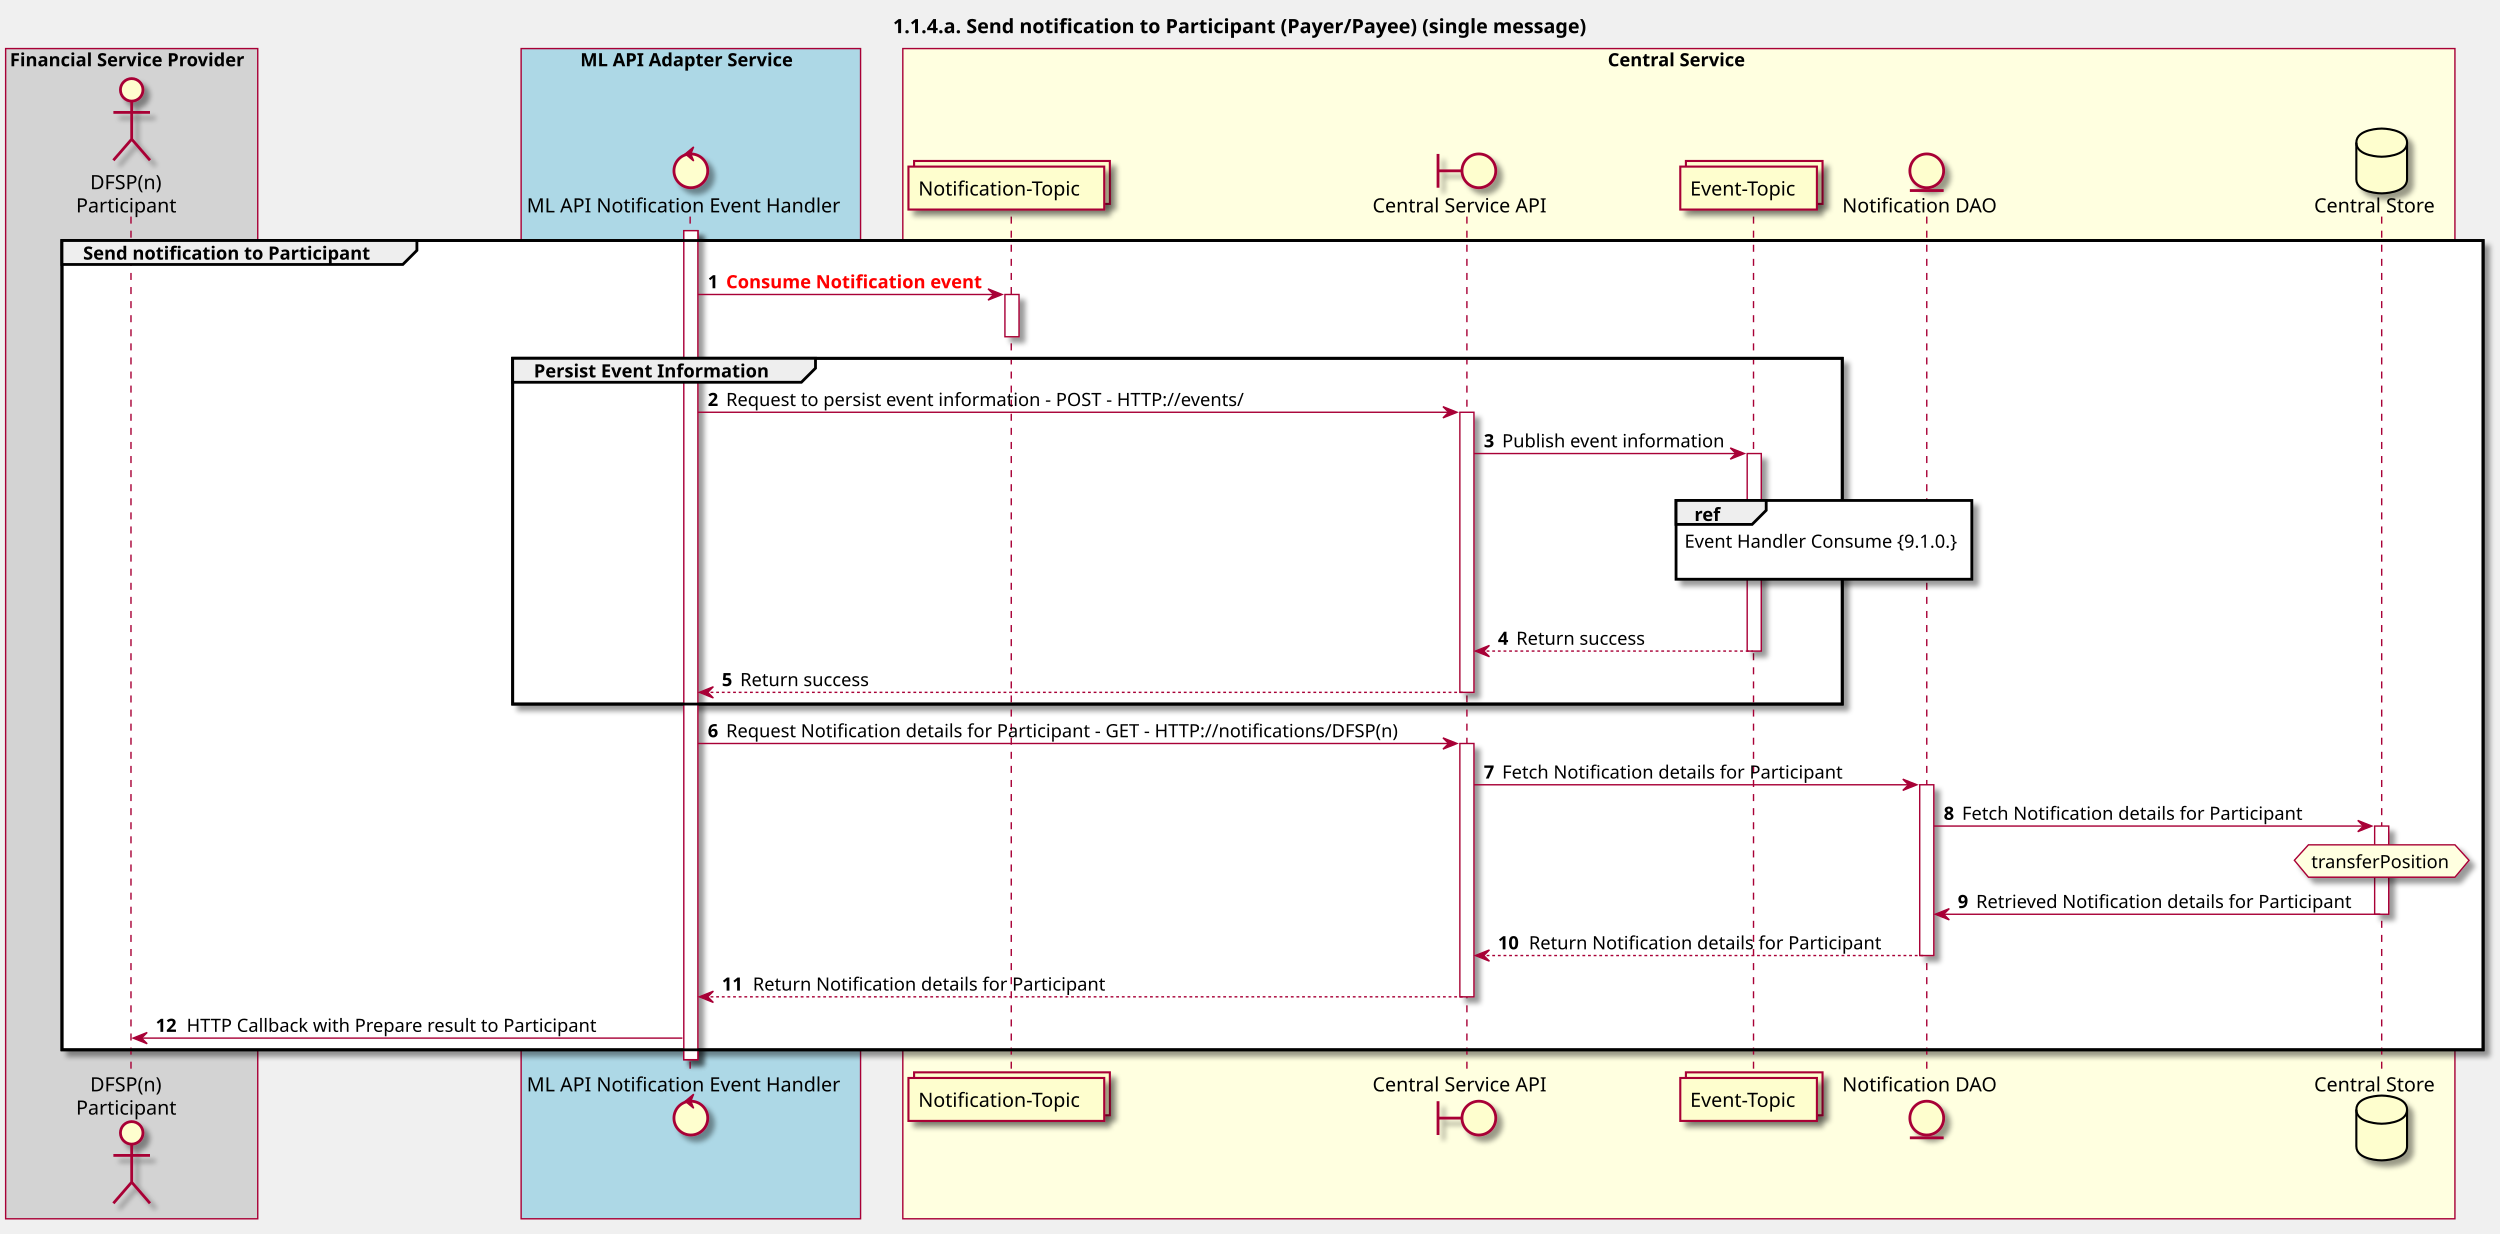
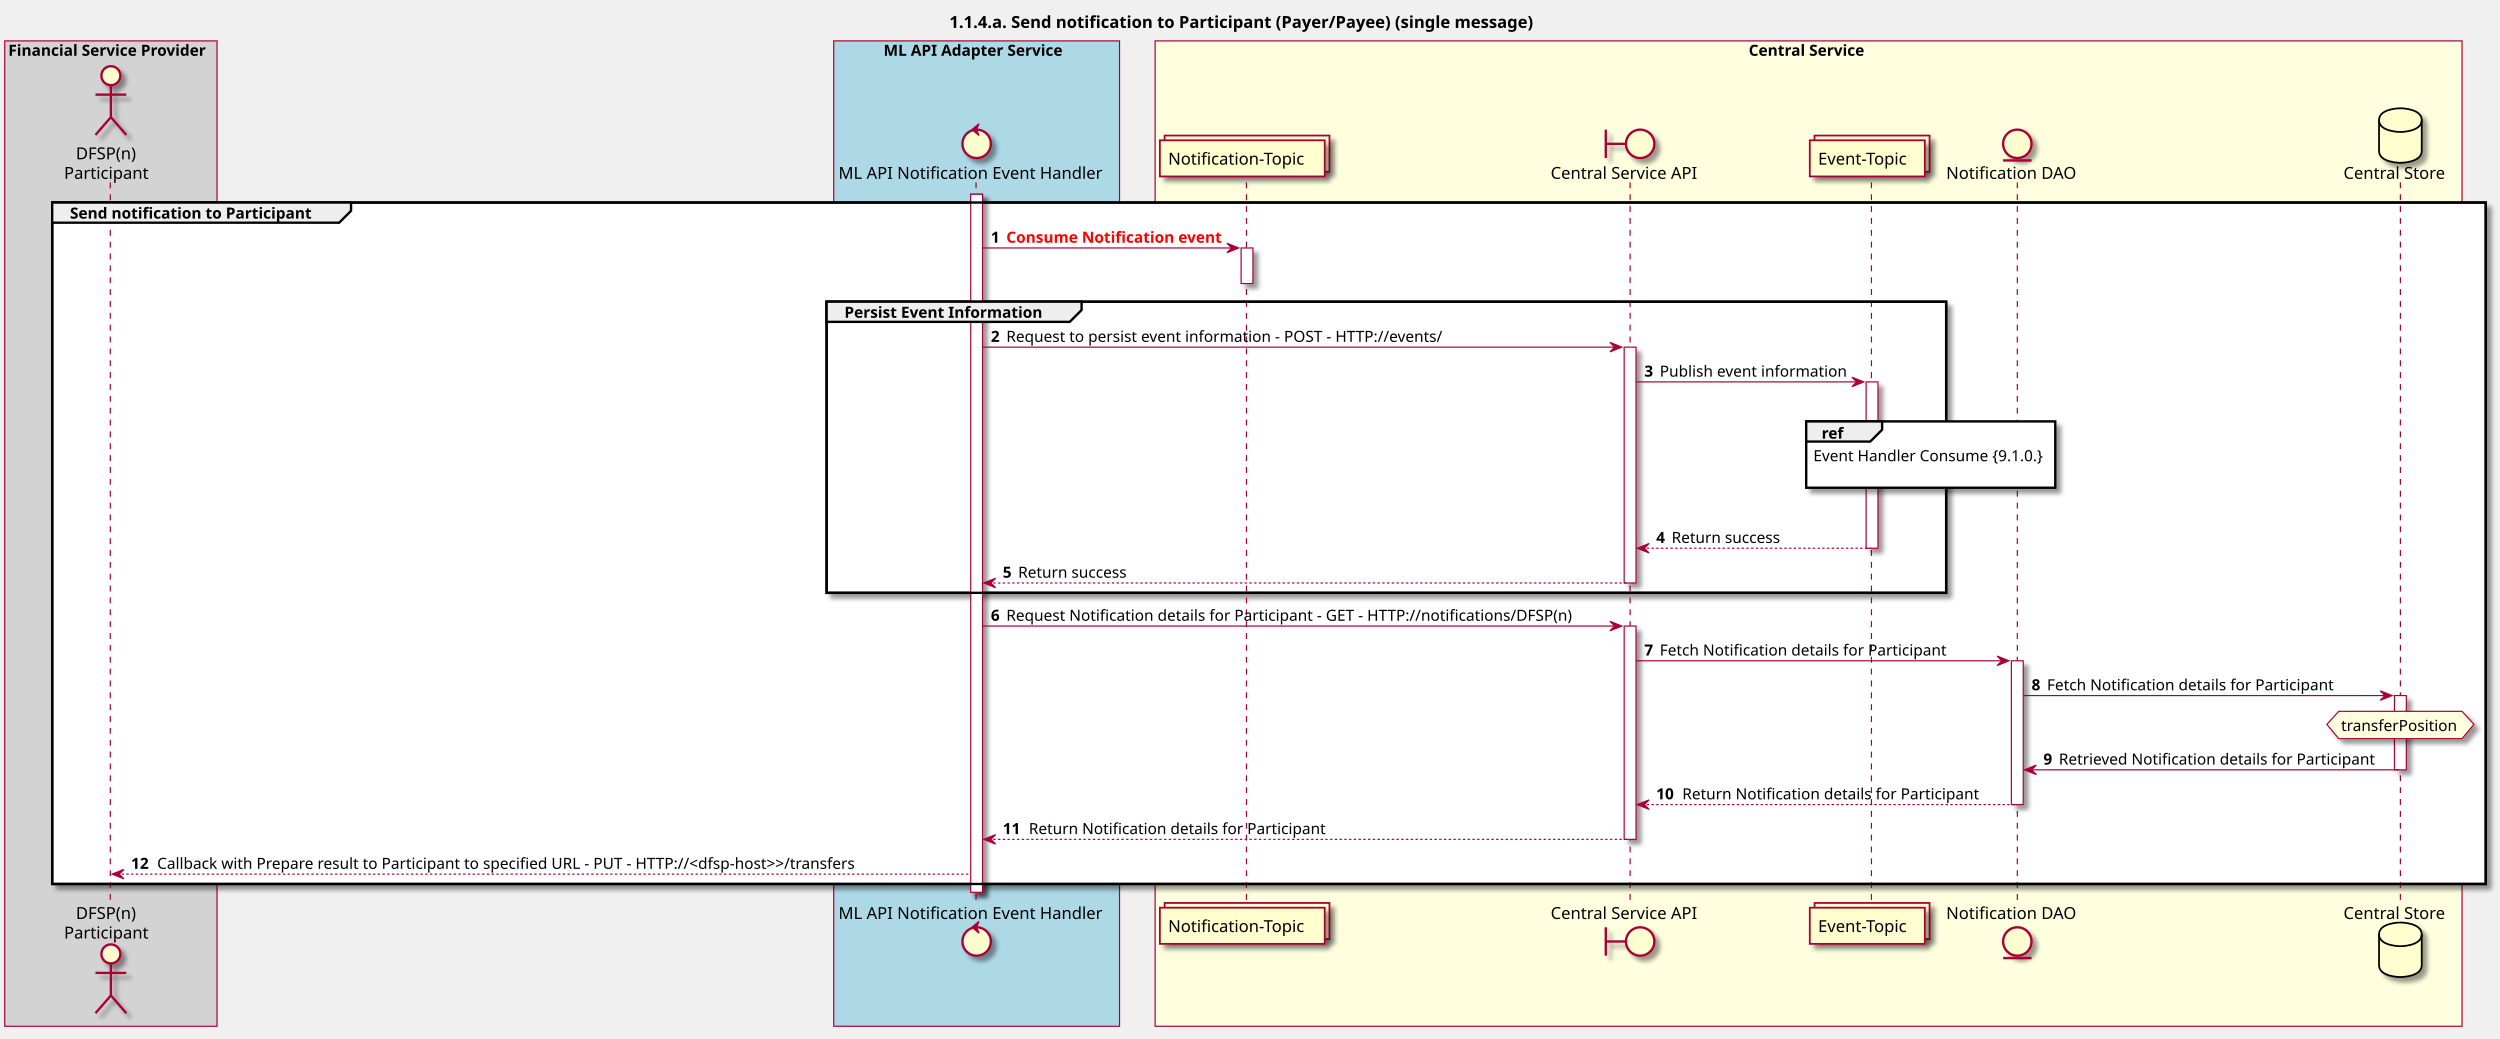
- <svg xmlns="http://www.w3.org/2000/svg" contentScriptType="application/ecmascript" contentStyleType="text/css" height="876px" preserveAspectRatio="none" style="width:1775px;height:876px;" version="1.1" viewBox="0 0 1775 876" width="1775px" zoomAndPan="magnify">
+ <svg xmlns="http://www.w3.org/2000/svg" contentScriptType="application/ecmascript" contentStyleType="text/css" height="876px" preserveAspectRatio="none" style="width:2108px;height:876px;" version="1.1" viewBox="0 0 2108 876" width="2108px" zoomAndPan="magnify">
  <defs>
-     <filter height="300%" id="f1a2b28puh1se3" width="300%" x="-1" y="-1">
+     <filter height="300%" id="favl5zourx22g" width="300%" x="-1" y="-1">
      <feGaussianBlur result="blurOut" stdDeviation="2.0" />
      <feColorMatrix in="blurOut" result="blurOut2" type="matrix" values="0 0 0 0 0 0 0 0 0 0 0 0 0 0 0 0 0 0 .4 0" />
      <feOffset dx="4.0" dy="4.0" in="blurOut2" result="blurOut3" />
      <feBlend in="SourceGraphic" in2="blurOut3" mode="normal" />
    </filter>
  </defs>
  <g>
-     <text fill="#000000" font-family="sans-serif" font-size="14" font-weight="bold" lengthAdjust="spacingAndGlyphs" textLength="508" x="634" y="23.535">1.1.4.a. Send notification to Participant (Payer/Payee) (single message)</text>
+     <text fill="#000000" font-family="sans-serif" font-size="14" font-weight="bold" lengthAdjust="spacingAndGlyphs" textLength="508" x="800.5" y="23.535">1.1.4.a. Send notification to Participant (Payer/Payee) (single message)</text>
    <rect fill="#D3D3D3" height="830.854" style="stroke: #A80036; stroke-width: 1.0;" width="179" x="4" y="34.488" />
    <text fill="#000000" font-family="sans-serif" font-size="13" font-weight="bold" lengthAdjust="spacingAndGlyphs" textLength="173" x="7" y="47.057">Financial Service Provider</text>
-     <rect fill="#ADD8E6" height="830.854" style="stroke: #A80036; stroke-width: 1.0;" width="241" x="370" y="34.488" />
-     <text fill="#000000" font-family="sans-serif" font-size="13" font-weight="bold" lengthAdjust="spacingAndGlyphs" textLength="157" x="412" y="47.057">ML API Adapter Service</text>
-     <rect fill="#FFFFE0" height="830.854" style="stroke: #A80036; stroke-width: 1.0;" width="1102" x="641" y="34.488" />
-     <text fill="#000000" font-family="sans-serif" font-size="13" font-weight="bold" lengthAdjust="spacingAndGlyphs" textLength="101" x="1141.5" y="47.057">Central Service</text>
-     <rect fill="#FFFFFF" filter="url(#f1a2b28puh1se3)" height="588.59" style="stroke: #A80036; stroke-width: 1.0;" width="10" x="485.5" y="163.775" />
-     <rect fill="#FFFFFF" filter="url(#f1a2b28puh1se3)" height="30" style="stroke: #A80036; stroke-width: 1.0;" width="10" x="713.5" y="209.086" />
-     <rect fill="#FFFFFF" filter="url(#f1a2b28puh1se3)" height="198.863" style="stroke: #A80036; stroke-width: 1.0;" width="10" x="1036.5" y="292.707" />
-     <rect fill="#FFFFFF" filter="url(#f1a2b28puh1se3)" height="179.863" style="stroke: #A80036; stroke-width: 1.0;" width="10" x="1036.5" y="527.881" />
-     <rect fill="#FFFFFF" filter="url(#f1a2b28puh1se3)" height="140.242" style="stroke: #A80036; stroke-width: 1.0;" width="10" x="1240.5" y="322.018" />
-     <rect fill="#FFFFFF" filter="url(#f1a2b28puh1se3)" height="121.242" style="stroke: #A80036; stroke-width: 1.0;" width="10" x="1363" y="557.191" />
-     <rect fill="#FFFFFF" filter="url(#f1a2b28puh1se3)" height="62.621" style="stroke: #A80036; stroke-width: 1.0;" width="10" x="1686" y="586.502" />
-     <rect fill="#FFFFFF" filter="url(#f1a2b28puh1se3)" height="574.59" style="stroke: #000000; stroke-width: 2.0;" width="1719" x="44" y="170.775" />
-     <rect fill="#FFFFFF" filter="url(#f1a2b28puh1se3)" height="245.484" style="stroke: #000000; stroke-width: 2.0;" width="944" x="364" y="254.397" />
+     <rect fill="#ADD8E6" height="830.854" style="stroke: #A80036; stroke-width: 1.0;" width="241" x="703" y="34.488" />
+     <text fill="#000000" font-family="sans-serif" font-size="13" font-weight="bold" lengthAdjust="spacingAndGlyphs" textLength="157" x="745" y="47.057">ML API Adapter Service</text>
+     <rect fill="#FFFFE0" height="830.854" style="stroke: #A80036; stroke-width: 1.0;" width="1102" x="974" y="34.488" />
+     <text fill="#000000" font-family="sans-serif" font-size="13" font-weight="bold" lengthAdjust="spacingAndGlyphs" textLength="101" x="1474.5" y="47.057">Central Service</text>
+     <rect fill="#FFFFFF" filter="url(#favl5zourx22g)" height="588.59" style="stroke: #A80036; stroke-width: 1.0;" width="10" x="818.5" y="163.775" />
+     <rect fill="#FFFFFF" filter="url(#favl5zourx22g)" height="30" style="stroke: #A80036; stroke-width: 1.0;" width="10" x="1046.5" y="209.086" />
+     <rect fill="#FFFFFF" filter="url(#favl5zourx22g)" height="198.863" style="stroke: #A80036; stroke-width: 1.0;" width="10" x="1369.5" y="292.707" />
+     <rect fill="#FFFFFF" filter="url(#favl5zourx22g)" height="179.863" style="stroke: #A80036; stroke-width: 1.0;" width="10" x="1369.5" y="527.881" />
+     <rect fill="#FFFFFF" filter="url(#favl5zourx22g)" height="140.242" style="stroke: #A80036; stroke-width: 1.0;" width="10" x="1573.5" y="322.018" />
+     <rect fill="#FFFFFF" filter="url(#favl5zourx22g)" height="121.242" style="stroke: #A80036; stroke-width: 1.0;" width="10" x="1696" y="557.191" />
+     <rect fill="#FFFFFF" filter="url(#favl5zourx22g)" height="62.621" style="stroke: #A80036; stroke-width: 1.0;" width="10" x="2019" y="586.502" />
+     <rect fill="#FFFFFF" filter="url(#favl5zourx22g)" height="574.59" style="stroke: #000000; stroke-width: 2.0;" width="2052" x="44" y="170.775" />
+     <rect fill="#FFFFFF" filter="url(#favl5zourx22g)" height="245.484" style="stroke: #000000; stroke-width: 2.0;" width="944" x="697" y="254.397" />
    <line style="stroke: #A80036; stroke-width: 1.0; stroke-dasharray: 5.0,5.0;" x1="93" x2="93" y1="153.775" y2="762.365" />
-     <line style="stroke: #A80036; stroke-width: 1.0; stroke-dasharray: 5.0,5.0;" x1="490" x2="490" y1="153.775" y2="762.365" />
-     <line style="stroke: #A80036; stroke-width: 1.0; stroke-dasharray: 5.0,5.0;" x1="718" x2="718" y1="153.775" y2="762.365" />
-     <line style="stroke: #A80036; stroke-width: 1.0; stroke-dasharray: 5.0,5.0;" x1="1041.5" x2="1041.5" y1="153.775" y2="762.365" />
-     <line style="stroke: #A80036; stroke-width: 1.0; stroke-dasharray: 5.0,5.0;" x1="1245" x2="1245" y1="153.775" y2="762.365" />
-     <line style="stroke: #A80036; stroke-width: 1.0; stroke-dasharray: 5.0,5.0;" x1="1368" x2="1368" y1="153.775" y2="762.365" />
-     <line style="stroke: #A80036; stroke-width: 1.0; stroke-dasharray: 5.0,5.0;" x1="1691" x2="1691" y1="153.775" y2="762.365" />
+     <line style="stroke: #A80036; stroke-width: 1.0; stroke-dasharray: 5.0,5.0;" x1="823" x2="823" y1="153.775" y2="762.365" />
+     <line style="stroke: #A80036; stroke-width: 1.0; stroke-dasharray: 5.0,5.0;" x1="1051" x2="1051" y1="153.775" y2="762.365" />
+     <line style="stroke: #A80036; stroke-width: 1.0; stroke-dasharray: 5.0,5.0;" x1="1374.5" x2="1374.5" y1="153.775" y2="762.365" />
+     <line style="stroke: #A80036; stroke-width: 1.0; stroke-dasharray: 5.0,5.0;" x1="1578" x2="1578" y1="153.775" y2="762.365" />
+     <line style="stroke: #A80036; stroke-width: 1.0; stroke-dasharray: 5.0,5.0;" x1="1701" x2="1701" y1="153.775" y2="762.365" />
+     <line style="stroke: #A80036; stroke-width: 1.0; stroke-dasharray: 5.0,5.0;" x1="2024" x2="2024" y1="153.775" y2="762.365" />
    <text fill="#000000" font-family="sans-serif" font-size="14" lengthAdjust="spacingAndGlyphs" textLength="53" x="64" y="134.334">DFSP(n)</text>
    <text fill="#000000" font-family="sans-serif" font-size="14" lengthAdjust="spacingAndGlyphs" textLength="73" x="54" y="150.822">Participant</text>
-     <ellipse cx="93.5" cy="63.799" fill="#FEFECE" filter="url(#f1a2b28puh1se3)" rx="8" ry="8" style="stroke: #A80036; stroke-width: 2.0;" />
-     <path d="M93.5,71.799 L93.5,98.799 M80.5,79.799 L106.5,79.799 M93.5,98.799 L80.5,113.799 M93.5,98.799 L106.5,113.799 " fill="#FEFECE" filter="url(#f1a2b28puh1se3)" style="stroke: #A80036; stroke-width: 2.0;" />
+     <ellipse cx="93.5" cy="63.799" fill="#FEFECE" filter="url(#favl5zourx22g)" rx="8" ry="8" style="stroke: #A80036; stroke-width: 2.0;" />
+     <path d="M93.5,71.799 L93.5,98.799 M80.5,79.799 L106.5,79.799 M93.5,98.799 L80.5,113.799 M93.5,98.799 L106.5,113.799 " fill="#FEFECE" filter="url(#favl5zourx22g)" style="stroke: #A80036; stroke-width: 2.0;" />
    <text fill="#000000" font-family="sans-serif" font-size="14" lengthAdjust="spacingAndGlyphs" textLength="53" x="64" y="774.9">DFSP(n)</text>
    <text fill="#000000" font-family="sans-serif" font-size="14" lengthAdjust="spacingAndGlyphs" textLength="73" x="54" y="791.389">Participant</text>
-     <ellipse cx="93.5" cy="804.342" fill="#FEFECE" filter="url(#f1a2b28puh1se3)" rx="8" ry="8" style="stroke: #A80036; stroke-width: 2.0;" />
-     <path d="M93.5,812.342 L93.5,839.342 M80.5,820.342 L106.5,820.342 M93.5,839.342 L80.5,854.342 M93.5,839.342 L106.5,854.342 " fill="#FEFECE" filter="url(#f1a2b28puh1se3)" style="stroke: #A80036; stroke-width: 2.0;" />
-     <text fill="#000000" font-family="sans-serif" font-size="14" lengthAdjust="spacingAndGlyphs" textLength="227" x="374" y="150.822">ML API Notification Event Handler</text>
-     <ellipse cx="490.5" cy="121.287" fill="#FEFECE" filter="url(#f1a2b28puh1se3)" rx="12" ry="12" style="stroke: #A80036; stroke-width: 2.0;" />
-     <polygon fill="#A80036" points="486.5,109.287,492.5,104.287,490.5,109.287,492.5,114.287,486.5,109.287" style="stroke: #A80036; stroke-width: 1.0;" />
-     <text fill="#000000" font-family="sans-serif" font-size="14" lengthAdjust="spacingAndGlyphs" textLength="227" x="374" y="774.9">ML API Notification Event Handler</text>
-     <ellipse cx="490.5" cy="793.854" fill="#FEFECE" filter="url(#f1a2b28puh1se3)" rx="12" ry="12" style="stroke: #A80036; stroke-width: 2.0;" />
-     <polygon fill="#A80036" points="486.5,781.854,492.5,776.854,490.5,781.854,492.5,786.854,486.5,781.854" style="stroke: #A80036; stroke-width: 1.0;" />
-     <rect fill="#FEFECE" filter="url(#f1a2b28puh1se3)" height="30.488" style="stroke: #A80036; stroke-width: 1.5;" width="139" x="649" y="114.287" />
-     <rect fill="#FEFECE" filter="url(#f1a2b28puh1se3)" height="30.488" style="stroke: #A80036; stroke-width: 1.5;" width="139" x="645" y="118.287" />
-     <text fill="#000000" font-family="sans-serif" font-size="14" lengthAdjust="spacingAndGlyphs" textLength="125" x="652" y="138.822">Notification-Topic</text>
-     <rect fill="#FEFECE" filter="url(#f1a2b28puh1se3)" height="30.488" style="stroke: #A80036; stroke-width: 1.5;" width="139" x="649" y="761.365" />
-     <rect fill="#FEFECE" filter="url(#f1a2b28puh1se3)" height="30.488" style="stroke: #A80036; stroke-width: 1.5;" width="139" x="645" y="765.365" />
-     <text fill="#000000" font-family="sans-serif" font-size="14" lengthAdjust="spacingAndGlyphs" textLength="125" x="652" y="785.9">Notification-Topic</text>
-     <text fill="#000000" font-family="sans-serif" font-size="14" lengthAdjust="spacingAndGlyphs" textLength="128" x="974.5" y="150.822">Central Service API</text>
-     <path d="M1021,109.287 L1021,133.287 M1021,121.287 L1038,121.287 " fill="#FEFECE" filter="url(#f1a2b28puh1se3)" style="stroke: #A80036; stroke-width: 2.0;" />
-     <ellipse cx="1050" cy="121.287" fill="#FEFECE" filter="url(#f1a2b28puh1se3)" rx="12" ry="12" style="stroke: #A80036; stroke-width: 2.0;" />
-     <text fill="#000000" font-family="sans-serif" font-size="14" lengthAdjust="spacingAndGlyphs" textLength="128" x="974.5" y="774.9">Central Service API</text>
-     <path d="M1021,781.854 L1021,805.854 M1021,793.854 L1038,793.854 " fill="#FEFECE" filter="url(#f1a2b28puh1se3)" style="stroke: #A80036; stroke-width: 2.0;" />
-     <ellipse cx="1050" cy="793.854" fill="#FEFECE" filter="url(#f1a2b28puh1se3)" rx="12" ry="12" style="stroke: #A80036; stroke-width: 2.0;" />
-     <rect fill="#FEFECE" filter="url(#f1a2b28puh1se3)" height="30.488" style="stroke: #A80036; stroke-width: 1.5;" width="97" x="1197" y="114.287" />
-     <rect fill="#FEFECE" filter="url(#f1a2b28puh1se3)" height="30.488" style="stroke: #A80036; stroke-width: 1.5;" width="97" x="1193" y="118.287" />
-     <text fill="#000000" font-family="sans-serif" font-size="14" lengthAdjust="spacingAndGlyphs" textLength="83" x="1200" y="138.822">Event-Topic</text>
-     <rect fill="#FEFECE" filter="url(#f1a2b28puh1se3)" height="30.488" style="stroke: #A80036; stroke-width: 1.5;" width="97" x="1197" y="761.365" />
-     <rect fill="#FEFECE" filter="url(#f1a2b28puh1se3)" height="30.488" style="stroke: #A80036; stroke-width: 1.5;" width="97" x="1193" y="765.365" />
-     <text fill="#000000" font-family="sans-serif" font-size="14" lengthAdjust="spacingAndGlyphs" textLength="83" x="1200" y="785.9">Event-Topic</text>
-     <text fill="#000000" font-family="sans-serif" font-size="14" lengthAdjust="spacingAndGlyphs" textLength="114" x="1308" y="150.822">Notification DAO</text>
-     <ellipse cx="1368" cy="121.287" fill="#FEFECE" filter="url(#f1a2b28puh1se3)" rx="12" ry="12" style="stroke: #A80036; stroke-width: 2.0;" />
-     <line style="stroke: #A80036; stroke-width: 2.0;" x1="1356" x2="1380" y1="135.287" y2="135.287" />
-     <text fill="#000000" font-family="sans-serif" font-size="14" lengthAdjust="spacingAndGlyphs" textLength="114" x="1308" y="774.9">Notification DAO</text>
-     <ellipse cx="1368" cy="793.854" fill="#FEFECE" filter="url(#f1a2b28puh1se3)" rx="12" ry="12" style="stroke: #A80036; stroke-width: 2.0;" />
-     <line style="stroke: #A80036; stroke-width: 2.0;" x1="1356" x2="1380" y1="807.854" y2="807.854" />
-     <text fill="#000000" font-family="sans-serif" font-size="14" lengthAdjust="spacingAndGlyphs" textLength="90" x="1643" y="150.822">Central Store</text>
-     <path d="M1673,101.287 C1673,91.287 1691,91.287 1691,91.287 C1691,91.287 1709,91.287 1709,101.287 L1709,127.287 C1709,137.287 1691,137.287 1691,137.287 C1691,137.287 1673,137.287 1673,127.287 L1673,101.287 " fill="#FEFECE" filter="url(#f1a2b28puh1se3)" style="stroke: #000000; stroke-width: 1.5;" />
-     <path d="M1673,101.287 C1673,111.287 1691,111.287 1691,111.287 C1691,111.287 1709,111.287 1709,101.287 " fill="none" style="stroke: #000000; stroke-width: 1.5;" />
-     <text fill="#000000" font-family="sans-serif" font-size="14" lengthAdjust="spacingAndGlyphs" textLength="90" x="1643" y="774.9">Central Store</text>
-     <path d="M1673,787.854 C1673,777.854 1691,777.854 1691,777.854 C1691,777.854 1709,777.854 1709,787.854 L1709,813.854 C1709,823.854 1691,823.854 1691,823.854 C1691,823.854 1673,823.854 1673,813.854 L1673,787.854 " fill="#FEFECE" filter="url(#f1a2b28puh1se3)" style="stroke: #000000; stroke-width: 1.5;" />
-     <path d="M1673,787.854 C1673,797.854 1691,797.854 1691,797.854 C1691,797.854 1709,797.854 1709,787.854 " fill="none" style="stroke: #000000; stroke-width: 1.5;" />
-     <rect fill="#FFFFFF" filter="url(#f1a2b28puh1se3)" height="588.59" style="stroke: #A80036; stroke-width: 1.0;" width="10" x="485.5" y="163.775" />
-     <rect fill="#FFFFFF" filter="url(#f1a2b28puh1se3)" height="30" style="stroke: #A80036; stroke-width: 1.0;" width="10" x="713.5" y="209.086" />
-     <rect fill="#FFFFFF" filter="url(#f1a2b28puh1se3)" height="198.863" style="stroke: #A80036; stroke-width: 1.0;" width="10" x="1036.5" y="292.707" />
-     <rect fill="#FFFFFF" filter="url(#f1a2b28puh1se3)" height="179.863" style="stroke: #A80036; stroke-width: 1.0;" width="10" x="1036.5" y="527.881" />
-     <rect fill="#FFFFFF" filter="url(#f1a2b28puh1se3)" height="140.242" style="stroke: #A80036; stroke-width: 1.0;" width="10" x="1240.5" y="322.018" />
-     <rect fill="#FFFFFF" filter="url(#f1a2b28puh1se3)" height="121.242" style="stroke: #A80036; stroke-width: 1.0;" width="10" x="1363" y="557.191" />
-     <rect fill="#FFFFFF" filter="url(#f1a2b28puh1se3)" height="62.621" style="stroke: #A80036; stroke-width: 1.0;" width="10" x="1686" y="586.502" />
-     <rect fill="none" height="574.59" style="stroke: #000000; stroke-width: 2.0;" width="1719" x="44" y="170.775" />
+     <ellipse cx="93.5" cy="804.342" fill="#FEFECE" filter="url(#favl5zourx22g)" rx="8" ry="8" style="stroke: #A80036; stroke-width: 2.0;" />
+     <path d="M93.5,812.342 L93.5,839.342 M80.5,820.342 L106.5,820.342 M93.5,839.342 L80.5,854.342 M93.5,839.342 L106.5,854.342 " fill="#FEFECE" filter="url(#favl5zourx22g)" style="stroke: #A80036; stroke-width: 2.0;" />
+     <text fill="#000000" font-family="sans-serif" font-size="14" lengthAdjust="spacingAndGlyphs" textLength="227" x="707" y="150.822">ML API Notification Event Handler</text>
+     <ellipse cx="823.5" cy="121.287" fill="#FEFECE" filter="url(#favl5zourx22g)" rx="12" ry="12" style="stroke: #A80036; stroke-width: 2.0;" />
+     <polygon fill="#A80036" points="819.5,109.287,825.5,104.287,823.5,109.287,825.5,114.287,819.5,109.287" style="stroke: #A80036; stroke-width: 1.0;" />
+     <text fill="#000000" font-family="sans-serif" font-size="14" lengthAdjust="spacingAndGlyphs" textLength="227" x="707" y="774.9">ML API Notification Event Handler</text>
+     <ellipse cx="823.5" cy="793.854" fill="#FEFECE" filter="url(#favl5zourx22g)" rx="12" ry="12" style="stroke: #A80036; stroke-width: 2.0;" />
+     <polygon fill="#A80036" points="819.5,781.854,825.5,776.854,823.5,781.854,825.5,786.854,819.5,781.854" style="stroke: #A80036; stroke-width: 1.0;" />
+     <rect fill="#FEFECE" filter="url(#favl5zourx22g)" height="30.488" style="stroke: #A80036; stroke-width: 1.5;" width="139" x="982" y="114.287" />
+     <rect fill="#FEFECE" filter="url(#favl5zourx22g)" height="30.488" style="stroke: #A80036; stroke-width: 1.5;" width="139" x="978" y="118.287" />
+     <text fill="#000000" font-family="sans-serif" font-size="14" lengthAdjust="spacingAndGlyphs" textLength="125" x="985" y="138.822">Notification-Topic</text>
+     <rect fill="#FEFECE" filter="url(#favl5zourx22g)" height="30.488" style="stroke: #A80036; stroke-width: 1.5;" width="139" x="982" y="761.365" />
+     <rect fill="#FEFECE" filter="url(#favl5zourx22g)" height="30.488" style="stroke: #A80036; stroke-width: 1.5;" width="139" x="978" y="765.365" />
+     <text fill="#000000" font-family="sans-serif" font-size="14" lengthAdjust="spacingAndGlyphs" textLength="125" x="985" y="785.9">Notification-Topic</text>
+     <text fill="#000000" font-family="sans-serif" font-size="14" lengthAdjust="spacingAndGlyphs" textLength="128" x="1307.5" y="150.822">Central Service API</text>
+     <path d="M1354,109.287 L1354,133.287 M1354,121.287 L1371,121.287 " fill="#FEFECE" filter="url(#favl5zourx22g)" style="stroke: #A80036; stroke-width: 2.0;" />
+     <ellipse cx="1383" cy="121.287" fill="#FEFECE" filter="url(#favl5zourx22g)" rx="12" ry="12" style="stroke: #A80036; stroke-width: 2.0;" />
+     <text fill="#000000" font-family="sans-serif" font-size="14" lengthAdjust="spacingAndGlyphs" textLength="128" x="1307.5" y="774.9">Central Service API</text>
+     <path d="M1354,781.854 L1354,805.854 M1354,793.854 L1371,793.854 " fill="#FEFECE" filter="url(#favl5zourx22g)" style="stroke: #A80036; stroke-width: 2.0;" />
+     <ellipse cx="1383" cy="793.854" fill="#FEFECE" filter="url(#favl5zourx22g)" rx="12" ry="12" style="stroke: #A80036; stroke-width: 2.0;" />
+     <rect fill="#FEFECE" filter="url(#favl5zourx22g)" height="30.488" style="stroke: #A80036; stroke-width: 1.5;" width="97" x="1530" y="114.287" />
+     <rect fill="#FEFECE" filter="url(#favl5zourx22g)" height="30.488" style="stroke: #A80036; stroke-width: 1.5;" width="97" x="1526" y="118.287" />
+     <text fill="#000000" font-family="sans-serif" font-size="14" lengthAdjust="spacingAndGlyphs" textLength="83" x="1533" y="138.822">Event-Topic</text>
+     <rect fill="#FEFECE" filter="url(#favl5zourx22g)" height="30.488" style="stroke: #A80036; stroke-width: 1.5;" width="97" x="1530" y="761.365" />
+     <rect fill="#FEFECE" filter="url(#favl5zourx22g)" height="30.488" style="stroke: #A80036; stroke-width: 1.5;" width="97" x="1526" y="765.365" />
+     <text fill="#000000" font-family="sans-serif" font-size="14" lengthAdjust="spacingAndGlyphs" textLength="83" x="1533" y="785.9">Event-Topic</text>
+     <text fill="#000000" font-family="sans-serif" font-size="14" lengthAdjust="spacingAndGlyphs" textLength="114" x="1641" y="150.822">Notification DAO</text>
+     <ellipse cx="1701" cy="121.287" fill="#FEFECE" filter="url(#favl5zourx22g)" rx="12" ry="12" style="stroke: #A80036; stroke-width: 2.0;" />
+     <line style="stroke: #A80036; stroke-width: 2.0;" x1="1689" x2="1713" y1="135.287" y2="135.287" />
+     <text fill="#000000" font-family="sans-serif" font-size="14" lengthAdjust="spacingAndGlyphs" textLength="114" x="1641" y="774.9">Notification DAO</text>
+     <ellipse cx="1701" cy="793.854" fill="#FEFECE" filter="url(#favl5zourx22g)" rx="12" ry="12" style="stroke: #A80036; stroke-width: 2.0;" />
+     <line style="stroke: #A80036; stroke-width: 2.0;" x1="1689" x2="1713" y1="807.854" y2="807.854" />
+     <text fill="#000000" font-family="sans-serif" font-size="14" lengthAdjust="spacingAndGlyphs" textLength="90" x="1976" y="150.822">Central Store</text>
+     <path d="M2006,101.287 C2006,91.287 2024,91.287 2024,91.287 C2024,91.287 2042,91.287 2042,101.287 L2042,127.287 C2042,137.287 2024,137.287 2024,137.287 C2024,137.287 2006,137.287 2006,127.287 L2006,101.287 " fill="#FEFECE" filter="url(#favl5zourx22g)" style="stroke: #000000; stroke-width: 1.5;" />
+     <path d="M2006,101.287 C2006,111.287 2024,111.287 2024,111.287 C2024,111.287 2042,111.287 2042,101.287 " fill="none" style="stroke: #000000; stroke-width: 1.5;" />
+     <text fill="#000000" font-family="sans-serif" font-size="14" lengthAdjust="spacingAndGlyphs" textLength="90" x="1976" y="774.9">Central Store</text>
+     <path d="M2006,787.854 C2006,777.854 2024,777.854 2024,777.854 C2024,777.854 2042,777.854 2042,787.854 L2042,813.854 C2042,823.854 2024,823.854 2024,823.854 C2024,823.854 2006,823.854 2006,813.854 L2006,787.854 " fill="#FEFECE" filter="url(#favl5zourx22g)" style="stroke: #000000; stroke-width: 1.5;" />
+     <path d="M2006,787.854 C2006,797.854 2024,797.854 2024,797.854 C2024,797.854 2042,797.854 2042,787.854 " fill="none" style="stroke: #000000; stroke-width: 1.5;" />
+     <rect fill="#FFFFFF" filter="url(#favl5zourx22g)" height="588.59" style="stroke: #A80036; stroke-width: 1.0;" width="10" x="818.5" y="163.775" />
+     <rect fill="#FFFFFF" filter="url(#favl5zourx22g)" height="30" style="stroke: #A80036; stroke-width: 1.0;" width="10" x="1046.5" y="209.086" />
+     <rect fill="#FFFFFF" filter="url(#favl5zourx22g)" height="198.863" style="stroke: #A80036; stroke-width: 1.0;" width="10" x="1369.5" y="292.707" />
+     <rect fill="#FFFFFF" filter="url(#favl5zourx22g)" height="179.863" style="stroke: #A80036; stroke-width: 1.0;" width="10" x="1369.5" y="527.881" />
+     <rect fill="#FFFFFF" filter="url(#favl5zourx22g)" height="140.242" style="stroke: #A80036; stroke-width: 1.0;" width="10" x="1573.5" y="322.018" />
+     <rect fill="#FFFFFF" filter="url(#favl5zourx22g)" height="121.242" style="stroke: #A80036; stroke-width: 1.0;" width="10" x="1696" y="557.191" />
+     <rect fill="#FFFFFF" filter="url(#favl5zourx22g)" height="62.621" style="stroke: #A80036; stroke-width: 1.0;" width="10" x="2019" y="586.502" />
+     <rect fill="none" height="574.59" style="stroke: #000000; stroke-width: 2.0;" width="2052" x="44" y="170.775" />
    <polygon fill="#EEEEEE" points="44,170.775,296,170.775,296,177.775,286,187.775,44,187.775,44,170.775" style="stroke: #000000; stroke-width: 2.0;" />
    <text fill="#000000" font-family="sans-serif" font-size="13" font-weight="bold" lengthAdjust="spacingAndGlyphs" textLength="207" x="59" y="184.344">Send notification to Participant</text>
-     <polygon fill="#A80036" points="701.5,205.086,711.5,209.086,701.5,213.086,705.5,209.086" style="stroke: #A80036; stroke-width: 1.0;" />
-     <line style="stroke: #A80036; stroke-width: 1.0;" x1="495.5" x2="707.5" y1="209.086" y2="209.086" />
-     <text fill="#000000" font-family="sans-serif" font-size="13" font-weight="bold" lengthAdjust="spacingAndGlyphs" textLength="9" x="502.5" y="204.654">1</text>
-     <text fill="#FF0000" font-family="sans-serif" font-size="13" font-weight="bold" lengthAdjust="spacingAndGlyphs" textLength="186" x="515.5" y="204.654">Consume Notification event</text>
-     <rect fill="none" height="245.484" style="stroke: #000000; stroke-width: 2.0;" width="944" x="364" y="254.397" />
-     <polygon fill="#EEEEEE" points="364,254.397,579,254.397,579,261.397,569,271.397,364,271.397,364,254.397" style="stroke: #000000; stroke-width: 2.0;" />
-     <text fill="#000000" font-family="sans-serif" font-size="13" font-weight="bold" lengthAdjust="spacingAndGlyphs" textLength="170" x="379" y="267.965">Persist Event Information</text>
-     <polygon fill="#A80036" points="1024.5,288.707,1034.5,292.707,1024.5,296.707,1028.5,292.707" style="stroke: #A80036; stroke-width: 1.0;" />
-     <line style="stroke: #A80036; stroke-width: 1.0;" x1="495.5" x2="1030.5" y1="292.707" y2="292.707" />
-     <text fill="#000000" font-family="sans-serif" font-size="13" font-weight="bold" lengthAdjust="spacingAndGlyphs" textLength="9" x="502.5" y="288.275">2</text>
-     <text fill="#000000" font-family="sans-serif" font-size="13" lengthAdjust="spacingAndGlyphs" textLength="393" x="515.5" y="288.275">Request to persist event information - POST - HTTP://events/</text>
-     <polygon fill="#A80036" points="1228.5,318.018,1238.5,322.018,1228.5,326.018,1232.5,322.018" style="stroke: #A80036; stroke-width: 1.0;" />
-     <line style="stroke: #A80036; stroke-width: 1.0;" x1="1046.5" x2="1234.5" y1="322.018" y2="322.018" />
-     <text fill="#000000" font-family="sans-serif" font-size="13" font-weight="bold" lengthAdjust="spacingAndGlyphs" textLength="9" x="1053.5" y="317.586">3</text>
-     <text fill="#000000" font-family="sans-serif" font-size="13" lengthAdjust="spacingAndGlyphs" textLength="162" x="1066.5" y="317.586">Publish event information</text>
-     <rect fill="#FFFFFF" filter="url(#f1a2b28puh1se3)" height="55.932" style="stroke: #000000; stroke-width: 2.0;" width="210" x="1190" y="355.328" />
-     <polygon fill="#EEEEEE" points="1190,355.328,1254,355.328,1254,362.328,1244,372.328,1190,372.328,1190,355.328" style="stroke: #000000; stroke-width: 2.0;" />
-     <text fill="#000000" font-family="sans-serif" font-size="13" font-weight="bold" lengthAdjust="spacingAndGlyphs" textLength="19" x="1203" y="369.897">ref</text>
-     <text fill="#000000" font-family="sans-serif" font-size="13" lengthAdjust="spacingAndGlyphs" textLength="198" x="1196" y="388.897">Event Handler Consume {9.1.0.}</text>
-     <text fill="#000000" font-family="sans-serif" font-size="13" lengthAdjust="spacingAndGlyphs" textLength="0" x="1200" y="404.207" />
-     <polygon fill="#A80036" points="1057.5,458.26,1047.5,462.26,1057.5,466.26,1053.5,462.26" style="stroke: #A80036; stroke-width: 1.0;" />
-     <line style="stroke: #A80036; stroke-width: 1.0; stroke-dasharray: 2.0,2.0;" x1="1051.5" x2="1244.5" y1="462.26" y2="462.26" />
-     <text fill="#000000" font-family="sans-serif" font-size="13" font-weight="bold" lengthAdjust="spacingAndGlyphs" textLength="9" x="1063.5" y="457.828">4</text>
-     <text fill="#000000" font-family="sans-serif" font-size="13" lengthAdjust="spacingAndGlyphs" textLength="95" x="1076.5" y="457.828">Return success</text>
-     <polygon fill="#A80036" points="506.5,487.57,496.5,491.57,506.5,495.57,502.5,491.57" style="stroke: #A80036; stroke-width: 1.0;" />
-     <line style="stroke: #A80036; stroke-width: 1.0; stroke-dasharray: 2.0,2.0;" x1="500.5" x2="1040.5" y1="491.57" y2="491.57" />
-     <text fill="#000000" font-family="sans-serif" font-size="13" font-weight="bold" lengthAdjust="spacingAndGlyphs" textLength="9" x="512.5" y="487.139">5</text>
-     <text fill="#000000" font-family="sans-serif" font-size="13" lengthAdjust="spacingAndGlyphs" textLength="95" x="525.5" y="487.139">Return success</text>
-     <polygon fill="#A80036" points="1024.5,523.881,1034.5,527.881,1024.5,531.881,1028.5,527.881" style="stroke: #A80036; stroke-width: 1.0;" />
-     <line style="stroke: #A80036; stroke-width: 1.0;" x1="495.5" x2="1030.5" y1="527.881" y2="527.881" />
-     <text fill="#000000" font-family="sans-serif" font-size="13" font-weight="bold" lengthAdjust="spacingAndGlyphs" textLength="9" x="502.5" y="523.449">6</text>
-     <text fill="#000000" font-family="sans-serif" font-size="13" lengthAdjust="spacingAndGlyphs" textLength="509" x="515.5" y="523.449">Request Notification details for Participant - GET - HTTP://notifications/DFSP(n)</text>
-     <polygon fill="#A80036" points="1351,553.191,1361,557.191,1351,561.191,1355,557.191" style="stroke: #A80036; stroke-width: 1.0;" />
-     <line style="stroke: #A80036; stroke-width: 1.0;" x1="1046.5" x2="1357" y1="557.191" y2="557.191" />
-     <text fill="#000000" font-family="sans-serif" font-size="13" font-weight="bold" lengthAdjust="spacingAndGlyphs" textLength="9" x="1053.5" y="552.76">7</text>
-     <text fill="#000000" font-family="sans-serif" font-size="13" lengthAdjust="spacingAndGlyphs" textLength="252" x="1066.5" y="552.76">Fetch Notification details for Participant</text>
-     <polygon fill="#A80036" points="1674,582.502,1684,586.502,1674,590.502,1678,586.502" style="stroke: #A80036; stroke-width: 1.0;" />
-     <line style="stroke: #A80036; stroke-width: 1.0;" x1="1373" x2="1680" y1="586.502" y2="586.502" />
-     <text fill="#000000" font-family="sans-serif" font-size="13" font-weight="bold" lengthAdjust="spacingAndGlyphs" textLength="9" x="1380" y="582.07">8</text>
-     <text fill="#000000" font-family="sans-serif" font-size="13" lengthAdjust="spacingAndGlyphs" textLength="252" x="1393" y="582.07">Fetch Notification details for Participant</text>
-     <polygon fill="#FFFFE0" filter="url(#f1a2b28puh1se3)" points="1639,599.812,1743,599.812,1753,610.812,1743,622.812,1639,622.812,1629,610.812,1639,599.812" style="stroke: #A80036; stroke-width: 1.0;" />
-     <text fill="#000000" font-family="sans-serif" font-size="13" lengthAdjust="spacingAndGlyphs" textLength="100" x="1641" y="616.381">transferPosition</text>
-     <polygon fill="#A80036" points="1384,645.123,1374,649.123,1384,653.123,1380,649.123" style="stroke: #A80036; stroke-width: 1.0;" />
-     <line style="stroke: #A80036; stroke-width: 1.0;" x1="1378" x2="1690" y1="649.123" y2="649.123" />
-     <text fill="#000000" font-family="sans-serif" font-size="13" font-weight="bold" lengthAdjust="spacingAndGlyphs" textLength="9" x="1390" y="644.691">9</text>
-     <text fill="#000000" font-family="sans-serif" font-size="13" lengthAdjust="spacingAndGlyphs" textLength="276" x="1403" y="644.691">Retrieved Notification details for Participant</text>
-     <polygon fill="#A80036" points="1057.5,674.434,1047.5,678.434,1057.5,682.434,1053.5,678.434" style="stroke: #A80036; stroke-width: 1.0;" />
-     <line style="stroke: #A80036; stroke-width: 1.0; stroke-dasharray: 2.0,2.0;" x1="1051.5" x2="1367" y1="678.434" y2="678.434" />
-     <text fill="#000000" font-family="sans-serif" font-size="13" font-weight="bold" lengthAdjust="spacingAndGlyphs" textLength="18" x="1063.5" y="674.002">10</text>
-     <text fill="#000000" font-family="sans-serif" font-size="13" lengthAdjust="spacingAndGlyphs" textLength="259" x="1085.5" y="674.002">Return Notification details for Participant</text>
-     <polygon fill="#A80036" points="506.5,703.744,496.5,707.744,506.5,711.744,502.5,707.744" style="stroke: #A80036; stroke-width: 1.0;" />
-     <line style="stroke: #A80036; stroke-width: 1.0; stroke-dasharray: 2.0,2.0;" x1="500.5" x2="1040.5" y1="707.744" y2="707.744" />
-     <text fill="#000000" font-family="sans-serif" font-size="13" font-weight="bold" lengthAdjust="spacingAndGlyphs" textLength="18" x="512.5" y="703.312">11</text>
-     <text fill="#000000" font-family="sans-serif" font-size="13" lengthAdjust="spacingAndGlyphs" textLength="259" x="534.5" y="703.312">Return Notification details for Participant</text>
+     <polygon fill="#A80036" points="1034.5,205.086,1044.5,209.086,1034.5,213.086,1038.5,209.086" style="stroke: #A80036; stroke-width: 1.0;" />
+     <line style="stroke: #A80036; stroke-width: 1.0;" x1="828.5" x2="1040.5" y1="209.086" y2="209.086" />
+     <text fill="#000000" font-family="sans-serif" font-size="13" font-weight="bold" lengthAdjust="spacingAndGlyphs" textLength="9" x="835.5" y="204.654">1</text>
+     <text fill="#FF0000" font-family="sans-serif" font-size="13" font-weight="bold" lengthAdjust="spacingAndGlyphs" textLength="186" x="848.5" y="204.654">Consume Notification event</text>
+     <rect fill="none" height="245.484" style="stroke: #000000; stroke-width: 2.0;" width="944" x="697" y="254.397" />
+     <polygon fill="#EEEEEE" points="697,254.397,912,254.397,912,261.397,902,271.397,697,271.397,697,254.397" style="stroke: #000000; stroke-width: 2.0;" />
+     <text fill="#000000" font-family="sans-serif" font-size="13" font-weight="bold" lengthAdjust="spacingAndGlyphs" textLength="170" x="712" y="267.965">Persist Event Information</text>
+     <polygon fill="#A80036" points="1357.5,288.707,1367.5,292.707,1357.5,296.707,1361.5,292.707" style="stroke: #A80036; stroke-width: 1.0;" />
+     <line style="stroke: #A80036; stroke-width: 1.0;" x1="828.5" x2="1363.5" y1="292.707" y2="292.707" />
+     <text fill="#000000" font-family="sans-serif" font-size="13" font-weight="bold" lengthAdjust="spacingAndGlyphs" textLength="9" x="835.5" y="288.275">2</text>
+     <text fill="#000000" font-family="sans-serif" font-size="13" lengthAdjust="spacingAndGlyphs" textLength="393" x="848.5" y="288.275">Request to persist event information - POST - HTTP://events/</text>
+     <polygon fill="#A80036" points="1561.5,318.018,1571.5,322.018,1561.5,326.018,1565.5,322.018" style="stroke: #A80036; stroke-width: 1.0;" />
+     <line style="stroke: #A80036; stroke-width: 1.0;" x1="1379.5" x2="1567.5" y1="322.018" y2="322.018" />
+     <text fill="#000000" font-family="sans-serif" font-size="13" font-weight="bold" lengthAdjust="spacingAndGlyphs" textLength="9" x="1386.5" y="317.586">3</text>
+     <text fill="#000000" font-family="sans-serif" font-size="13" lengthAdjust="spacingAndGlyphs" textLength="162" x="1399.5" y="317.586">Publish event information</text>
+     <rect fill="#FFFFFF" filter="url(#favl5zourx22g)" height="55.932" style="stroke: #000000; stroke-width: 2.0;" width="210" x="1523" y="355.328" />
+     <polygon fill="#EEEEEE" points="1523,355.328,1587,355.328,1587,362.328,1577,372.328,1523,372.328,1523,355.328" style="stroke: #000000; stroke-width: 2.0;" />
+     <text fill="#000000" font-family="sans-serif" font-size="13" font-weight="bold" lengthAdjust="spacingAndGlyphs" textLength="19" x="1536" y="369.897">ref</text>
+     <text fill="#000000" font-family="sans-serif" font-size="13" lengthAdjust="spacingAndGlyphs" textLength="198" x="1529" y="388.897">Event Handler Consume {9.1.0.}</text>
+     <text fill="#000000" font-family="sans-serif" font-size="13" lengthAdjust="spacingAndGlyphs" textLength="0" x="1533" y="404.207" />
+     <polygon fill="#A80036" points="1390.5,458.26,1380.5,462.26,1390.5,466.26,1386.5,462.26" style="stroke: #A80036; stroke-width: 1.0;" />
+     <line style="stroke: #A80036; stroke-width: 1.0; stroke-dasharray: 2.0,2.0;" x1="1384.5" x2="1577.5" y1="462.26" y2="462.26" />
+     <text fill="#000000" font-family="sans-serif" font-size="13" font-weight="bold" lengthAdjust="spacingAndGlyphs" textLength="9" x="1396.5" y="457.828">4</text>
+     <text fill="#000000" font-family="sans-serif" font-size="13" lengthAdjust="spacingAndGlyphs" textLength="95" x="1409.5" y="457.828">Return success</text>
+     <polygon fill="#A80036" points="839.5,487.57,829.5,491.57,839.5,495.57,835.5,491.57" style="stroke: #A80036; stroke-width: 1.0;" />
+     <line style="stroke: #A80036; stroke-width: 1.0; stroke-dasharray: 2.0,2.0;" x1="833.5" x2="1373.5" y1="491.57" y2="491.57" />
+     <text fill="#000000" font-family="sans-serif" font-size="13" font-weight="bold" lengthAdjust="spacingAndGlyphs" textLength="9" x="845.5" y="487.139">5</text>
+     <text fill="#000000" font-family="sans-serif" font-size="13" lengthAdjust="spacingAndGlyphs" textLength="95" x="858.5" y="487.139">Return success</text>
+     <polygon fill="#A80036" points="1357.5,523.881,1367.5,527.881,1357.5,531.881,1361.5,527.881" style="stroke: #A80036; stroke-width: 1.0;" />
+     <line style="stroke: #A80036; stroke-width: 1.0;" x1="828.5" x2="1363.5" y1="527.881" y2="527.881" />
+     <text fill="#000000" font-family="sans-serif" font-size="13" font-weight="bold" lengthAdjust="spacingAndGlyphs" textLength="9" x="835.5" y="523.449">6</text>
+     <text fill="#000000" font-family="sans-serif" font-size="13" lengthAdjust="spacingAndGlyphs" textLength="509" x="848.5" y="523.449">Request Notification details for Participant - GET - HTTP://notifications/DFSP(n)</text>
+     <polygon fill="#A80036" points="1684,553.191,1694,557.191,1684,561.191,1688,557.191" style="stroke: #A80036; stroke-width: 1.0;" />
+     <line style="stroke: #A80036; stroke-width: 1.0;" x1="1379.5" x2="1690" y1="557.191" y2="557.191" />
+     <text fill="#000000" font-family="sans-serif" font-size="13" font-weight="bold" lengthAdjust="spacingAndGlyphs" textLength="9" x="1386.5" y="552.76">7</text>
+     <text fill="#000000" font-family="sans-serif" font-size="13" lengthAdjust="spacingAndGlyphs" textLength="252" x="1399.5" y="552.76">Fetch Notification details for Participant</text>
+     <polygon fill="#A80036" points="2007,582.502,2017,586.502,2007,590.502,2011,586.502" style="stroke: #A80036; stroke-width: 1.0;" />
+     <line style="stroke: #A80036; stroke-width: 1.0;" x1="1706" x2="2013" y1="586.502" y2="586.502" />
+     <text fill="#000000" font-family="sans-serif" font-size="13" font-weight="bold" lengthAdjust="spacingAndGlyphs" textLength="9" x="1713" y="582.07">8</text>
+     <text fill="#000000" font-family="sans-serif" font-size="13" lengthAdjust="spacingAndGlyphs" textLength="252" x="1726" y="582.07">Fetch Notification details for Participant</text>
+     <polygon fill="#FFFFE0" filter="url(#favl5zourx22g)" points="1972,599.812,2076,599.812,2086,610.812,2076,622.812,1972,622.812,1962,610.812,1972,599.812" style="stroke: #A80036; stroke-width: 1.0;" />
+     <text fill="#000000" font-family="sans-serif" font-size="13" lengthAdjust="spacingAndGlyphs" textLength="100" x="1974" y="616.381">transferPosition</text>
+     <polygon fill="#A80036" points="1717,645.123,1707,649.123,1717,653.123,1713,649.123" style="stroke: #A80036; stroke-width: 1.0;" />
+     <line style="stroke: #A80036; stroke-width: 1.0;" x1="1711" x2="2023" y1="649.123" y2="649.123" />
+     <text fill="#000000" font-family="sans-serif" font-size="13" font-weight="bold" lengthAdjust="spacingAndGlyphs" textLength="9" x="1723" y="644.691">9</text>
+     <text fill="#000000" font-family="sans-serif" font-size="13" lengthAdjust="spacingAndGlyphs" textLength="276" x="1736" y="644.691">Retrieved Notification details for Participant</text>
+     <polygon fill="#A80036" points="1390.5,674.434,1380.5,678.434,1390.5,682.434,1386.5,678.434" style="stroke: #A80036; stroke-width: 1.0;" />
+     <line style="stroke: #A80036; stroke-width: 1.0; stroke-dasharray: 2.0,2.0;" x1="1384.5" x2="1700" y1="678.434" y2="678.434" />
+     <text fill="#000000" font-family="sans-serif" font-size="13" font-weight="bold" lengthAdjust="spacingAndGlyphs" textLength="18" x="1396.5" y="674.002">10</text>
+     <text fill="#000000" font-family="sans-serif" font-size="13" lengthAdjust="spacingAndGlyphs" textLength="259" x="1418.5" y="674.002">Return Notification details for Participant</text>
+     <polygon fill="#A80036" points="839.5,703.744,829.5,707.744,839.5,711.744,835.5,707.744" style="stroke: #A80036; stroke-width: 1.0;" />
+     <line style="stroke: #A80036; stroke-width: 1.0; stroke-dasharray: 2.0,2.0;" x1="833.5" x2="1373.5" y1="707.744" y2="707.744" />
+     <text fill="#000000" font-family="sans-serif" font-size="13" font-weight="bold" lengthAdjust="spacingAndGlyphs" textLength="18" x="845.5" y="703.312">11</text>
+     <text fill="#000000" font-family="sans-serif" font-size="13" lengthAdjust="spacingAndGlyphs" textLength="259" x="867.5" y="703.312">Return Notification details for Participant</text>
    <polygon fill="#A80036" points="104.5,733.055,94.5,737.055,104.5,741.055,100.5,737.055" style="stroke: #A80036; stroke-width: 1.0;" />
-     <line style="stroke: #A80036; stroke-width: 1.0;" x1="98.5" x2="484.5" y1="737.055" y2="737.055" />
+     <line style="stroke: #A80036; stroke-width: 1.0; stroke-dasharray: 2.0,2.0;" x1="98.5" x2="817.5" y1="737.055" y2="737.055" />
    <text fill="#000000" font-family="sans-serif" font-size="13" font-weight="bold" lengthAdjust="spacingAndGlyphs" textLength="18" x="110.5" y="732.623">12</text>
-     <text fill="#000000" font-family="sans-serif" font-size="13" lengthAdjust="spacingAndGlyphs" textLength="300" x="132.5" y="732.623">HTTP Callback with Prepare result to Participant</text>
+     <text fill="#000000" font-family="sans-serif" font-size="13" lengthAdjust="spacingAndGlyphs" textLength="633" x="132.5" y="732.623">Callback with Prepare result to Participant to specified URL - PUT - HTTP://&lt;dfsp-host&gt;&gt;/transfers</text>
  </g>
</svg>
